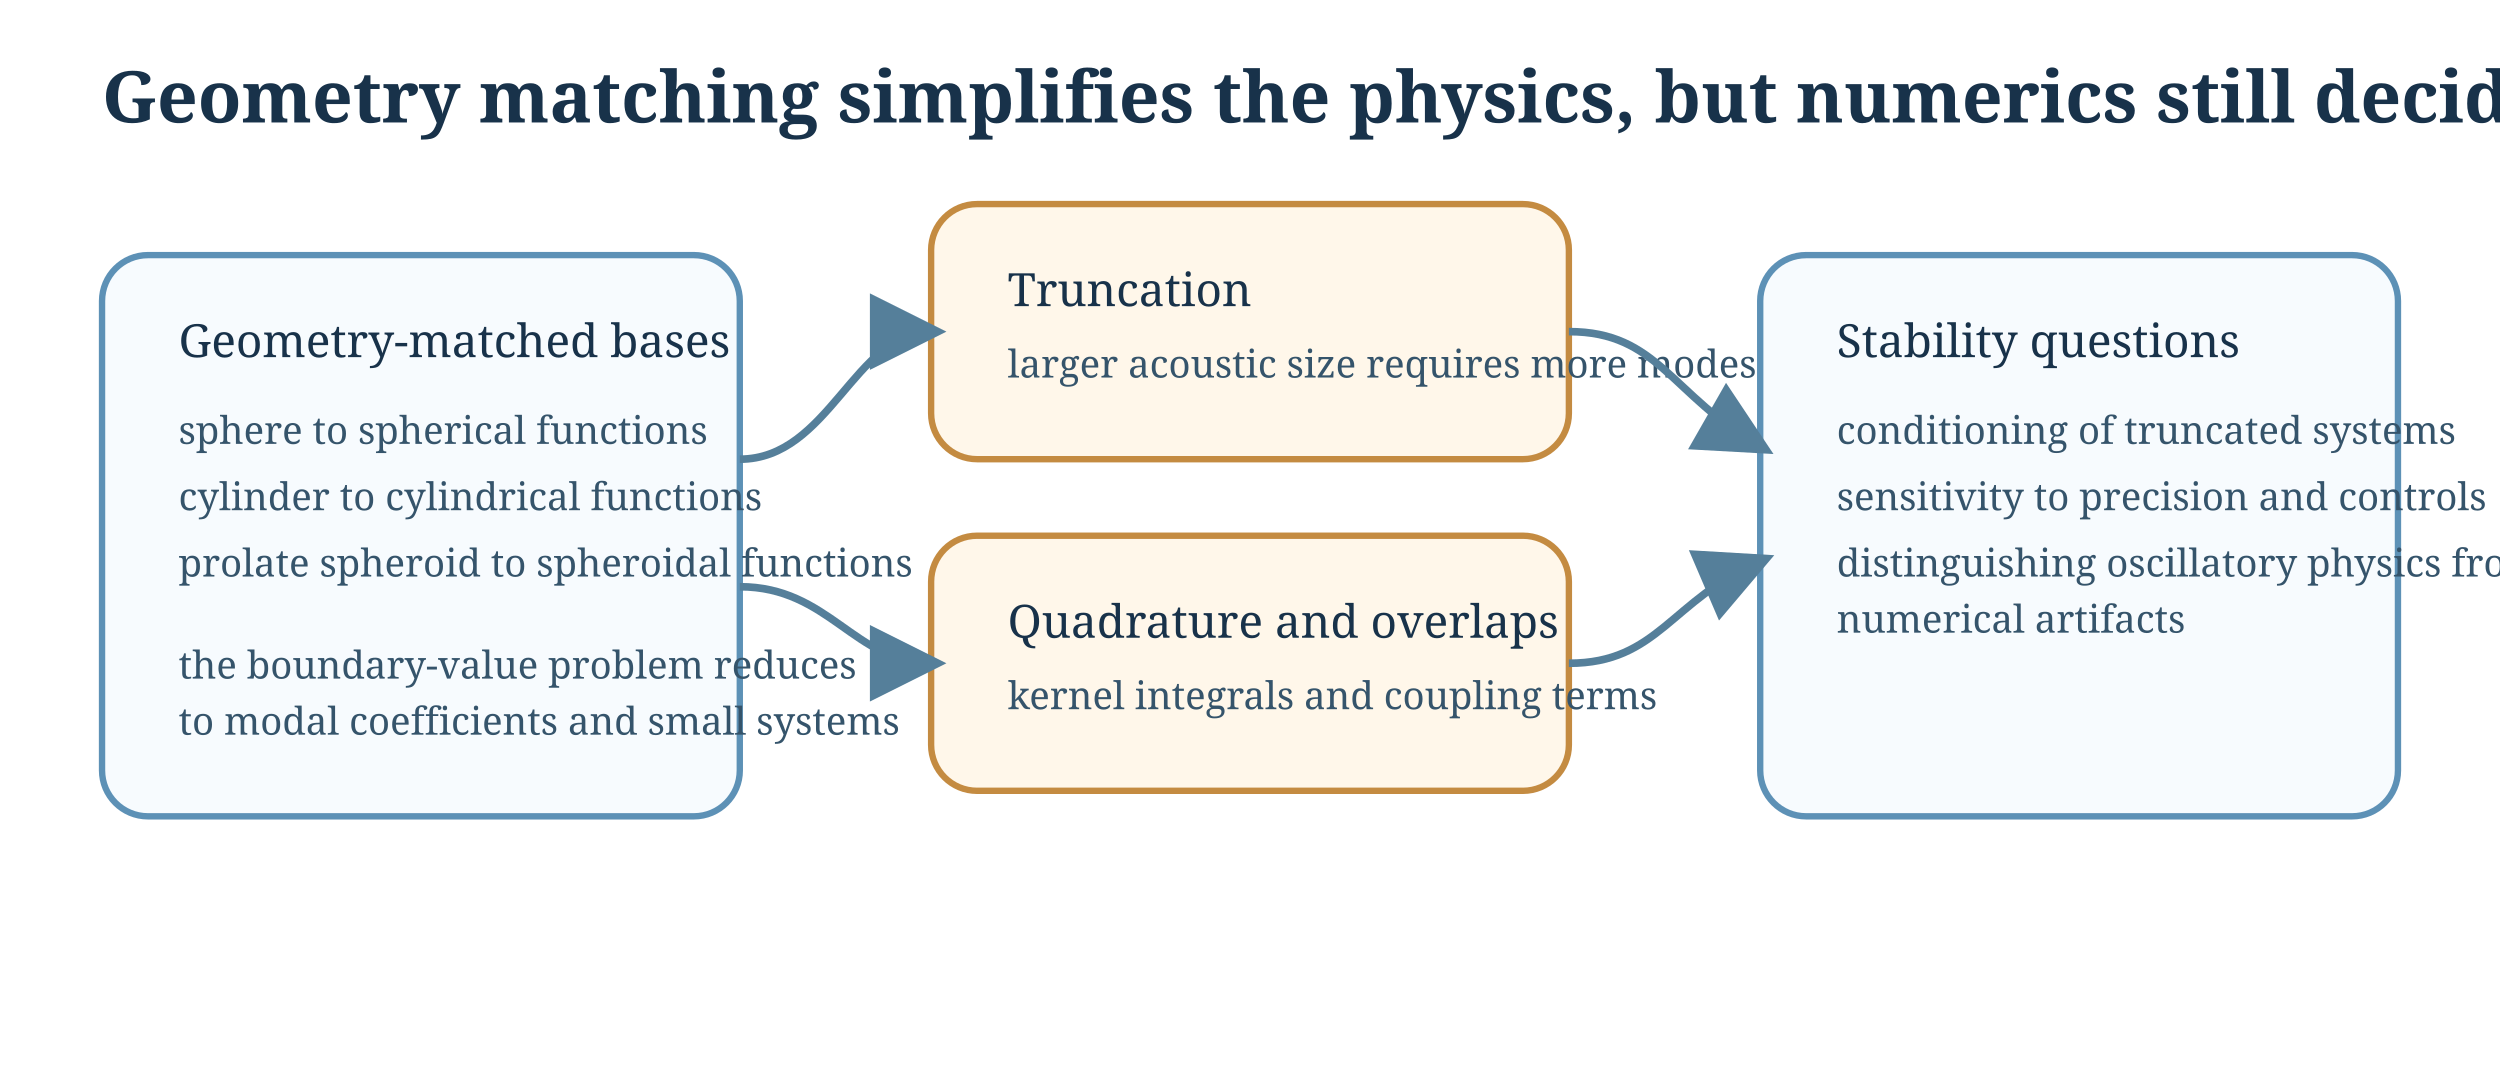
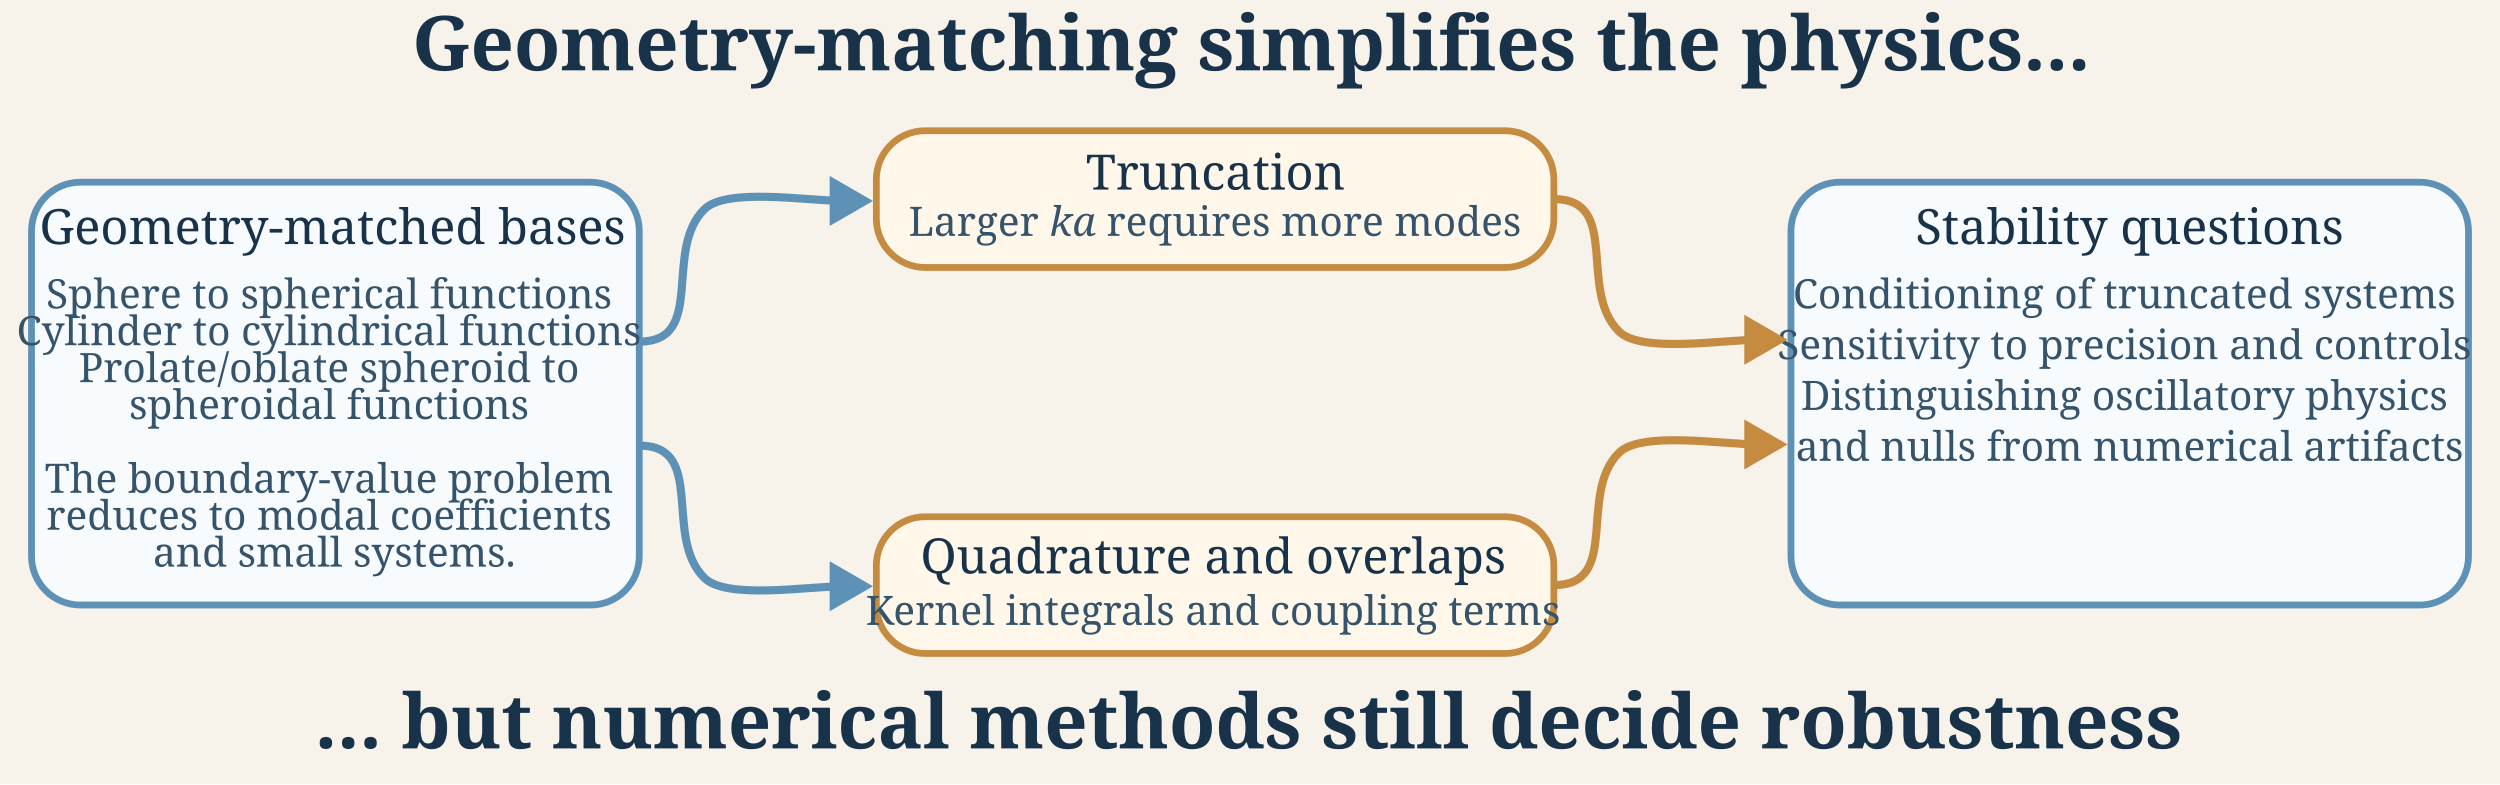
- <svg xmlns="http://www.w3.org/2000/svg" viewBox="0 0 980 420" role="img" aria-labelledby="title desc">
-   <style>
+ <svg xmlns="http://www.w3.org/2000/svg" viewBox="0 0 922.478 289.369" role="img" aria-labelledby="title desc" version="1.1" id="svg19" width="922.478" height="289.369">
+   <style id="style1">
    .title { font: 700 28px Georgia, serif; fill: #18324a; }
    .body { font: 400 18px Georgia, serif; fill: #18324a; }
    .small { font: 400 15px Georgia, serif; fill: #35546b; }
    .box { fill: #f7fbfe; stroke: #5d91b6; stroke-width: 2.5; rx: 18; ry: 18; }
    .accent { fill: #fff7ea; stroke: #c48b41; stroke-width: 2.5; rx: 18; ry: 18; }
    .line { stroke: #557f9a; stroke-width: 3; fill: none; marker-end: url(#arrow); }
  </style>
-   <defs>
+   <defs id="defs1">
+     <marker style="overflow:visible" id="Triangle" refX="0" refY="0" orient="auto-start-reverse" markerWidth="1" markerHeight="1" viewBox="0 0 1 1" preserveAspectRatio="xMidYMid">
+       <path transform="scale(0.5)" style="fill:context-stroke;fill-rule:evenodd;stroke:context-stroke;stroke-width:1pt" d="M 5.77,0 -2.88,5 V -5 Z" id="path135" />
+     </marker>
    <marker id="arrow" markerWidth="10" markerHeight="10" refX="8" refY="5" orient="auto">
-       <path d="M0,0 L10,5 L0,10 z" fill="#557f9a" />
+       <path d="M 0,0 10,5 0,10 Z" fill="#557f9a" id="path1" />
    </marker>
  </defs>
-   <text x="40" y="48" class="title">Geometry matching simplifies the physics, but numerics still decide robustness</text>
-   <rect x="40" y="100" width="250" height="220" class="box" />
-   <text x="70" y="140" class="body">Geometry-matched bases</text>
-   <text x="70" y="174" class="small">sphere to spherical functions</text>
-   <text x="70" y="200" class="small">cylinder to cylindrical functions</text>
-   <text x="70" y="226" class="small">prolate spheroid to spheroidal functions</text>
-   <text x="70" y="266" class="small">the boundary-value problem reduces</text>
-   <text x="70" y="288" class="small">to modal coefficients and small systems</text>
-   <rect x="365" y="80" width="250" height="100" class="accent" />
-   <text x="395" y="120" class="body">Truncation</text>
-   <text x="395" y="148" class="small">larger acoustic size requires more modes</text>
-   <rect x="365" y="210" width="250" height="100" class="accent" />
-   <text x="395" y="250" class="body">Quadrature and overlaps</text>
-   <text x="395" y="278" class="small">kernel integrals and coupling terms</text>
-   <rect x="690" y="100" width="250" height="220" class="box" />
-   <text x="720" y="140" class="body">Stability questions</text>
-   <text x="720" y="174" class="small">conditioning of truncated systems</text>
-   <text x="720" y="200" class="small">sensitivity to precision and controls</text>
-   <text x="720" y="226" class="small">distinguishing oscillatory physics from</text>
-   <text x="720" y="248" class="small">numerical artifacts</text>
-   <path d="M290 180 C325 180 335 130 365 130" class="line" />
-   <path d="M290 230 C325 230 335 260 365 260" class="line" />
-   <path d="M615 130 C650 130 655 155 690 175" class="line" />
-   <path d="M615 260 C650 260 655 235 690 220" class="line" />
+   <rect class="bg" width="922.478" height="289.369" id="rect2" style="fill:#f7f2ea;stroke-width:1" x="0" y="0" />
+   <text x="461.697" y="25.958" class="title" id="text1" style="font-style:normal;font-variant:normal;font-weight:700;font-stretch:normal;font-size:28px;line-height:normal;font-family:Georgia, serif;text-align:center;text-anchor:middle">
+     <tspan id="tspan56" x="461.697" y="25.958">Geometry-matching simplifies the physics...</tspan>
+   </text>
+   <g id="g56" transform="translate(-0.6639881,-26.17567)">
+     <rect x="12.293" y="93.408" width="224.248" height="156.01" class="box" id="rect1" />
+     <text x="123.341" y="116.24" class="body" id="text2" style="font-style:normal;font-variant:normal;font-weight:400;font-stretch:normal;font-size:18px;line-height:normal;font-family:Georgia, serif;text-align:center;text-anchor:middle">Geometry-matched bases</text>
+     <text x="124.023" y="139.946" class="small" id="text3" style="font-style:normal;font-variant:normal;font-weight:400;font-stretch:normal;font-size:15px;line-height:0.9;font-family:Sans;-inkscape-font-specification:'Sans, Normal';font-variant-ligatures:normal;font-variant-caps:normal;font-variant-numeric:normal;font-variant-east-asian:normal;text-align:center;text-anchor:middle;fill:#35546b">
+       <tspan id="tspan25" style="font-style:normal;font-variant:normal;font-weight:normal;font-stretch:normal;font-size:15px;line-height:0.9;font-family:Georgia, serif;-inkscape-font-specification:'Georgia, serif, Normal';font-variant-ligatures:normal;font-variant-caps:normal;font-variant-numeric:normal;font-variant-east-asian:normal" x="124.023" y="139.946">Sphere to spherical functions</tspan>
+       <tspan id="tspan26" style="font-style:normal;font-variant:normal;font-weight:normal;font-stretch:normal;font-size:15px;line-height:0.9;font-family:Georgia, serif;-inkscape-font-specification:'Georgia, serif, Normal';font-variant-ligatures:normal;font-variant-caps:normal;font-variant-numeric:normal;font-variant-east-asian:normal" x="124.023" y="153.56">Cylinder to cylindrical functions</tspan>
+       <tspan id="tspan27" style="font-style:normal;font-variant:normal;font-weight:normal;font-stretch:normal;font-size:15px;line-height:0.9;font-family:Georgia, serif;-inkscape-font-specification:'Georgia, serif, Normal';font-variant-ligatures:normal;font-variant-caps:normal;font-variant-numeric:normal;font-variant-east-asian:normal" x="124.023" y="167.175">Prolate/oblate spheroid to</tspan>
+       <tspan id="tspan28" style="font-style:normal;font-variant:normal;font-weight:normal;font-stretch:normal;font-size:15px;line-height:0.9;font-family:Georgia, serif;-inkscape-font-specification:'Georgia, serif, Normal';font-variant-ligatures:normal;font-variant-caps:normal;font-variant-numeric:normal;font-variant-east-asian:normal" x="124.023" y="180.79">spheroidal functions</tspan>
+       <tspan id="tspan29" style="font-style:normal;font-variant:normal;font-weight:normal;font-stretch:normal;font-size:15px;line-height:0.9;font-family:Georgia, serif;-inkscape-font-specification:'Georgia, serif, Normal';font-variant-ligatures:normal;font-variant-caps:normal;font-variant-numeric:normal;font-variant-east-asian:normal" x="124.023" y="194.405" />
+       <tspan id="tspan30" style="font-style:normal;font-variant:normal;font-weight:normal;font-stretch:normal;font-size:15px;line-height:0.9;font-family:Georgia, serif;-inkscape-font-specification:'Georgia, serif, Normal';font-variant-ligatures:normal;font-variant-caps:normal;font-variant-numeric:normal;font-variant-east-asian:normal" x="124.023" y="208.02">The boundary-value problem</tspan>
+       <tspan id="tspan31" style="font-style:normal;font-variant:normal;font-weight:normal;font-stretch:normal;font-size:15px;line-height:0.9;font-family:Georgia, serif;-inkscape-font-specification:'Georgia, serif, Normal';font-variant-ligatures:normal;font-variant-caps:normal;font-variant-numeric:normal;font-variant-east-asian:normal" x="124.023" y="221.635">reduces to modal coefficients</tspan>
+       <tspan id="tspan32" style="font-style:normal;font-variant:normal;font-weight:normal;font-stretch:normal;font-size:15px;line-height:0.9;font-family:Georgia, serif;-inkscape-font-specification:'Georgia, serif, Normal';font-variant-ligatures:normal;font-variant-caps:normal;font-variant-numeric:normal;font-variant-east-asian:normal" x="124.023" y="235.249">and small systems.</tspan>
+     </text>
+     <g id="g36" transform="translate(-40.97327,-7.143638)">
+       <rect x="365" y="81.561" width="250" height="50.447" class="accent" id="rect7" />
+       <g id="g33" transform="translate(14.28125,2.007464)">
+         <text x="475.868" y="101.271" class="body" id="text8" style="font-style:normal;font-variant:normal;font-weight:400;font-stretch:normal;font-size:18px;line-height:normal;font-family:Georgia, serif;text-align:center;text-anchor:middle">Truncation</text>
+         <text x="475.642" y="118.346" class="small" id="text9" style="font-style:normal;font-variant:normal;font-weight:400;font-stretch:normal;font-size:15px;line-height:normal;font-family:Georgia, serif;text-align:center;text-anchor:middle">Larger <tspan style="font-style:italic" id="tspan33">ka</tspan> requires more modes</text>
+       </g>
+     </g>
+     <g id="g37" transform="translate(-40.97327,6.856362)">
+       <rect x="365" y="210" width="250" height="50.447" class="accent" id="rect9" />
+       <g id="g35" transform="translate(0,-3.505337)">
+         <text x="489.297" y="234.393" class="body" id="text10" style="font-style:normal;font-variant:normal;font-weight:400;font-stretch:normal;font-size:18px;line-height:normal;font-family:Georgia, serif;text-align:center;text-anchor:middle">Quadrature and overlaps</text>
+         <text x="489.219" y="253.418" class="small" id="text11" style="font-style:normal;font-variant:normal;font-weight:400;font-stretch:normal;font-size:15px;line-height:normal;font-family:Georgia, serif;text-align:center;text-anchor:middle">Kernel integrals and coupling terms</text>
+       </g>
+     </g>
+     <rect x="661.513" y="93.408" width="250" height="156.01" class="box" id="rect11" />
+     <text x="786.438" y="116.24" class="body" id="text12" style="font-style:normal;font-variant:normal;font-weight:400;font-stretch:normal;font-size:18px;line-height:normal;font-family:Georgia, serif;text-align:center;text-anchor:middle">Stability questions</text>
+     <text x="786.45" y="139.946" class="small" id="text13" style="font-style:normal;font-variant:normal;font-weight:400;font-stretch:normal;font-size:15px;line-height:normal;font-family:Georgia, serif;-inkscape-font-specification:'Georgia, serif, Normal';font-variant-ligatures:normal;font-variant-caps:normal;font-variant-numeric:normal;font-variant-east-asian:normal;text-align:center;text-anchor:middle;fill:#35546b">
+       <tspan id="tspan51" x="786.45" y="139.946">Conditioning of truncated systems</tspan>
+       <tspan id="tspan52" x="786.45" y="158.696">Sensitivity to precision and controls</tspan>
+       <tspan id="tspan53" x="786.45" y="177.446">Distinguishing oscillatory physics</tspan>
+       <tspan id="tspan54" x="786.45" y="196.196">and nulls from numerical artifacts</tspan>
+     </text>
+     <g id="g32" transform="translate(-40.97327,-17.51517)">
+       <path d="m 277.514,169.75 c 24.987,0 8.624,-33.509 23.996,-48.814 8.194,-8.158 37.961,-3.096 51.587,-3.096" class="line" id="path16" style="stroke:#5d91b6;stroke-opacity:1;marker-end:url(#Triangle)" />
+       <path d="m 277.514,208.107 c 24.987,0 8.624,33.509 23.996,48.814 8.194,8.158 37.961,3.096 51.587,3.096" class="line" id="path32" style="stroke:#5d91b6;stroke-opacity:1;marker-end:url(#Triangle)" />
+     </g>
+     <path d="m 574.027,99.641 c 24.987,0 8.624,33.509 23.996,48.814 8.194,8.158 37.961,3.096 51.587,3.096" class="line" id="path37" style="stroke:#c48b41;stroke-opacity:1;marker-end:url(#Triangle)" />
+     <path d="m 574.027,242.08 c 24.987,0 8.624,-33.509 23.996,-48.814 8.194,-8.158 37.961,-3.096 51.587,-3.096" class="line" id="path38" style="stroke:#c48b41;stroke-opacity:1;marker-end:url(#Triangle)" />
+   </g>
+   <text x="460.733" y="241.16" class="title" id="text58" style="font-style:normal;font-variant:normal;font-weight:700;font-stretch:normal;font-size:28px;line-height:normal;font-family:Georgia, serif;text-align:center;text-anchor:middle">
+     <tspan id="tspan57" x="460.733" y="241.16" />
+     <tspan id="tspan58" x="460.733" y="276.16">... but numerical methods still decide robustness</tspan>
+   </text>
</svg>
